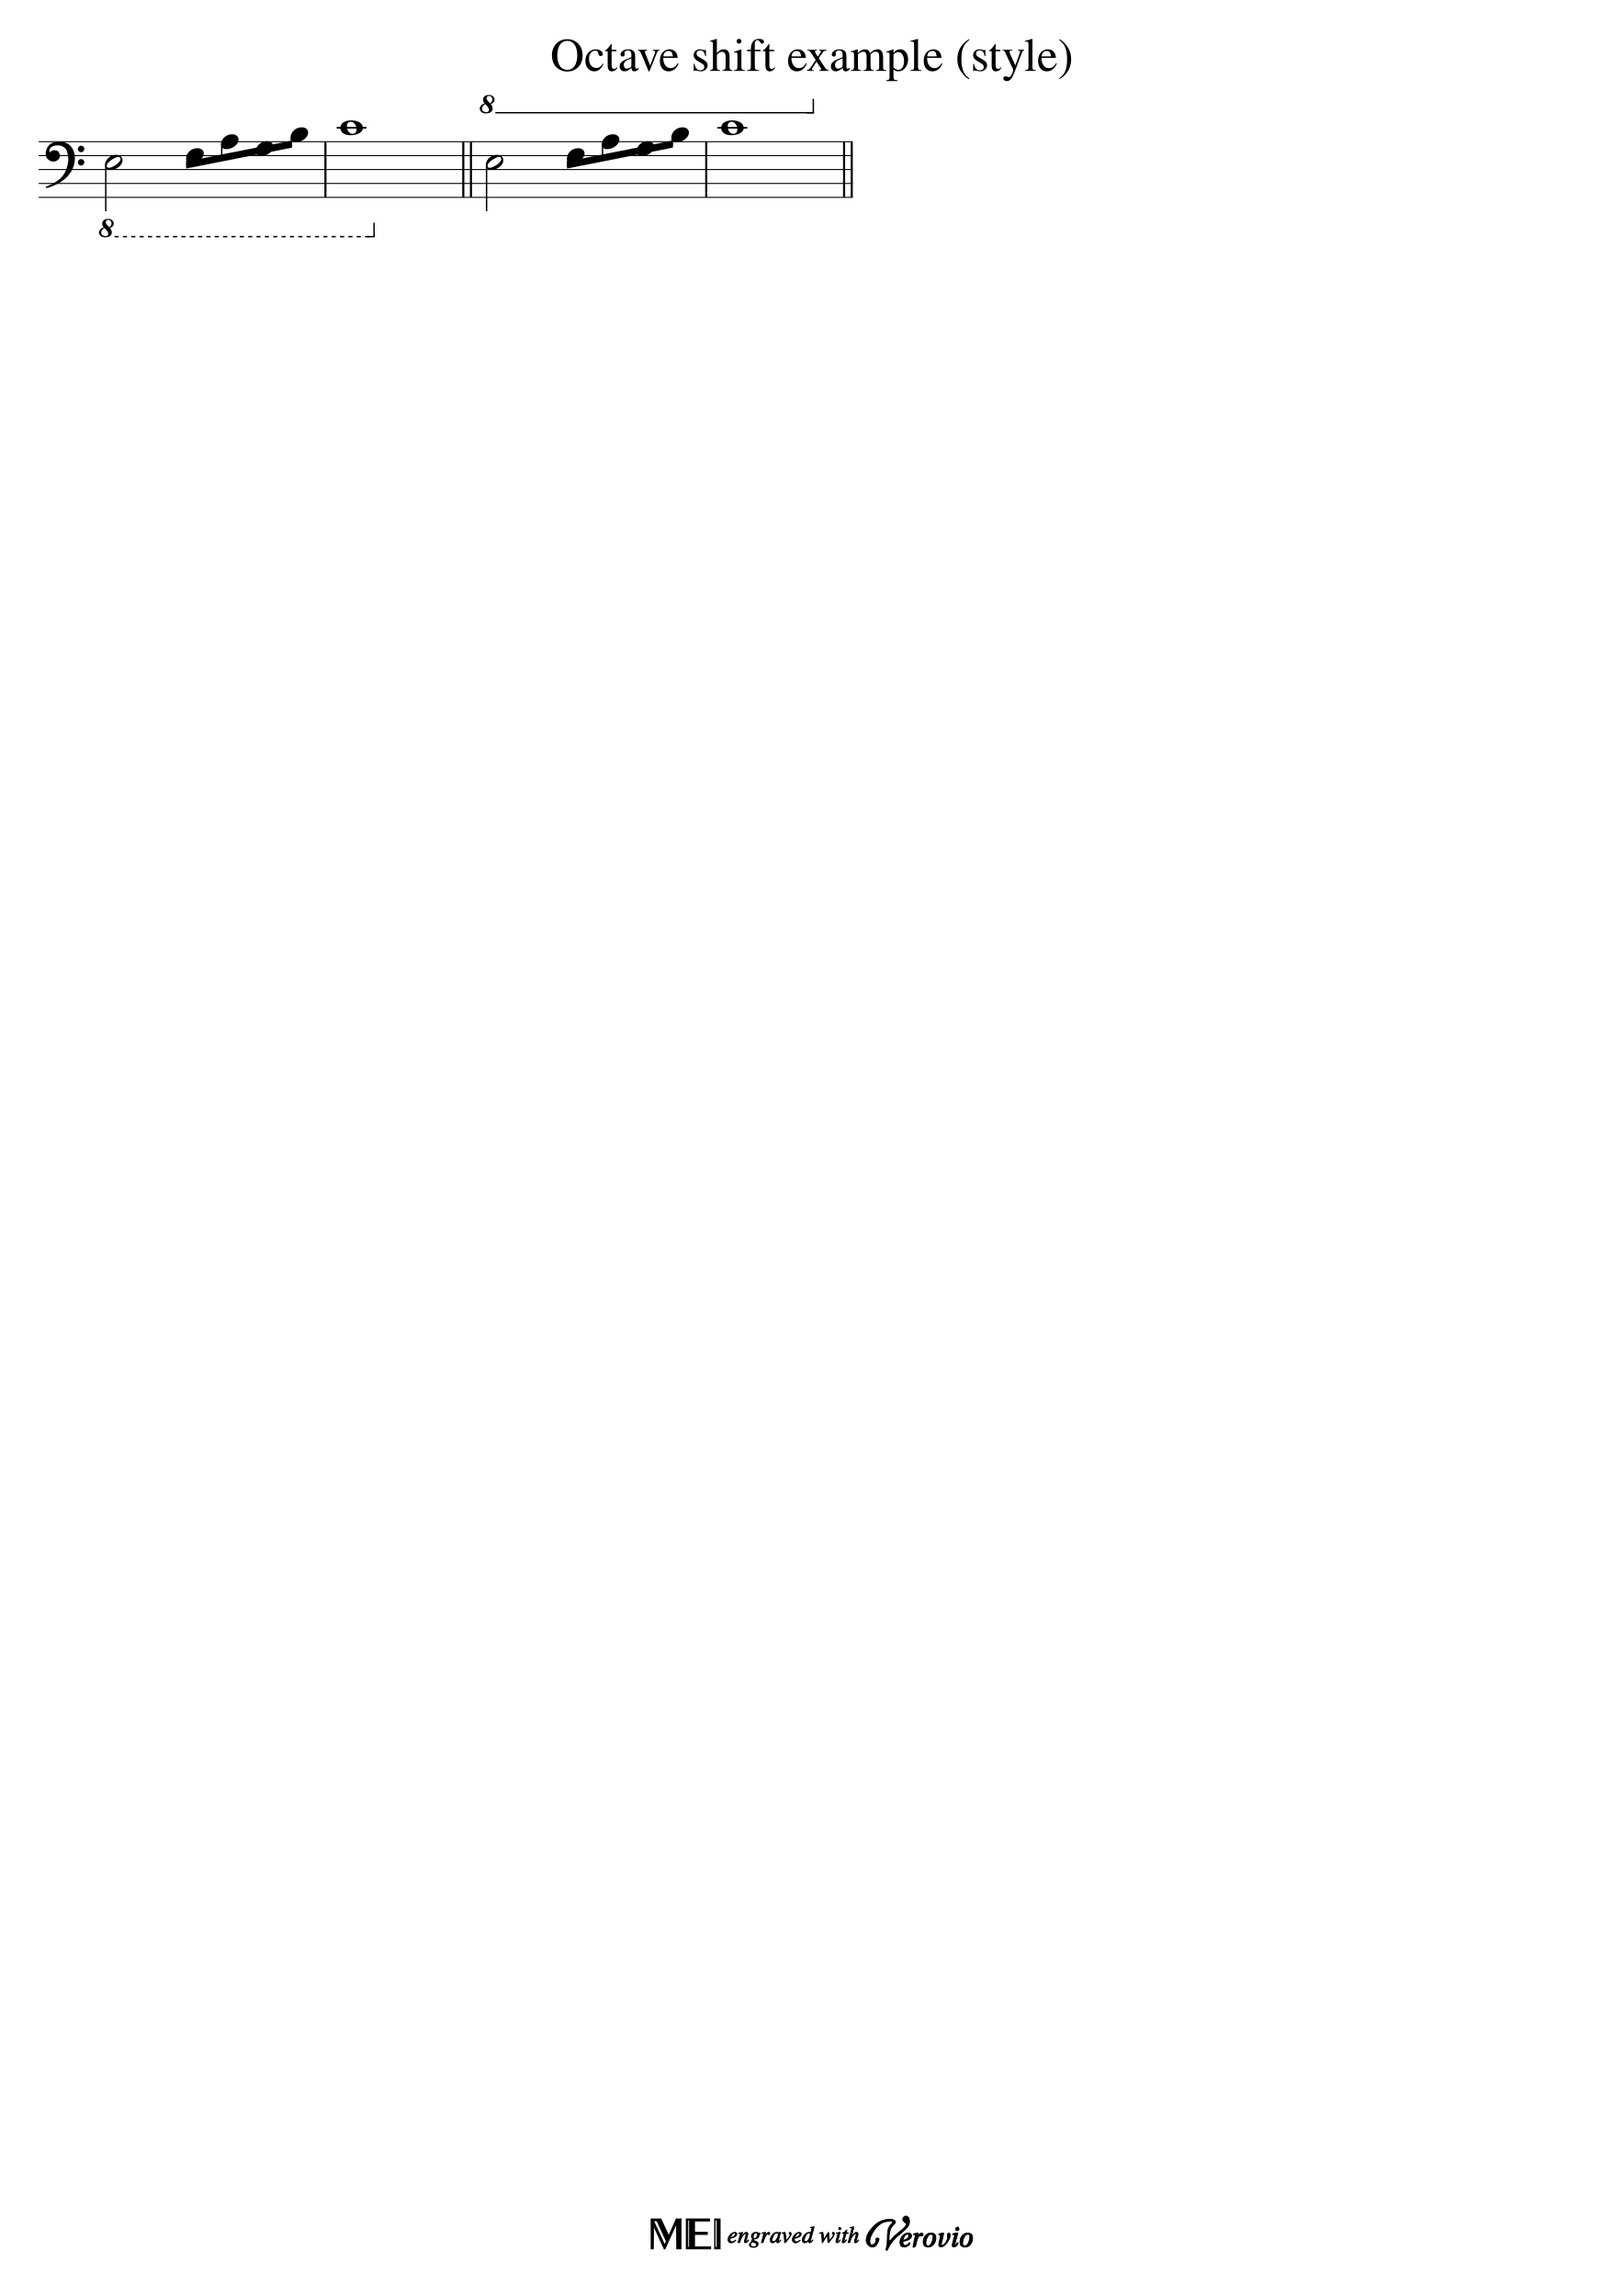
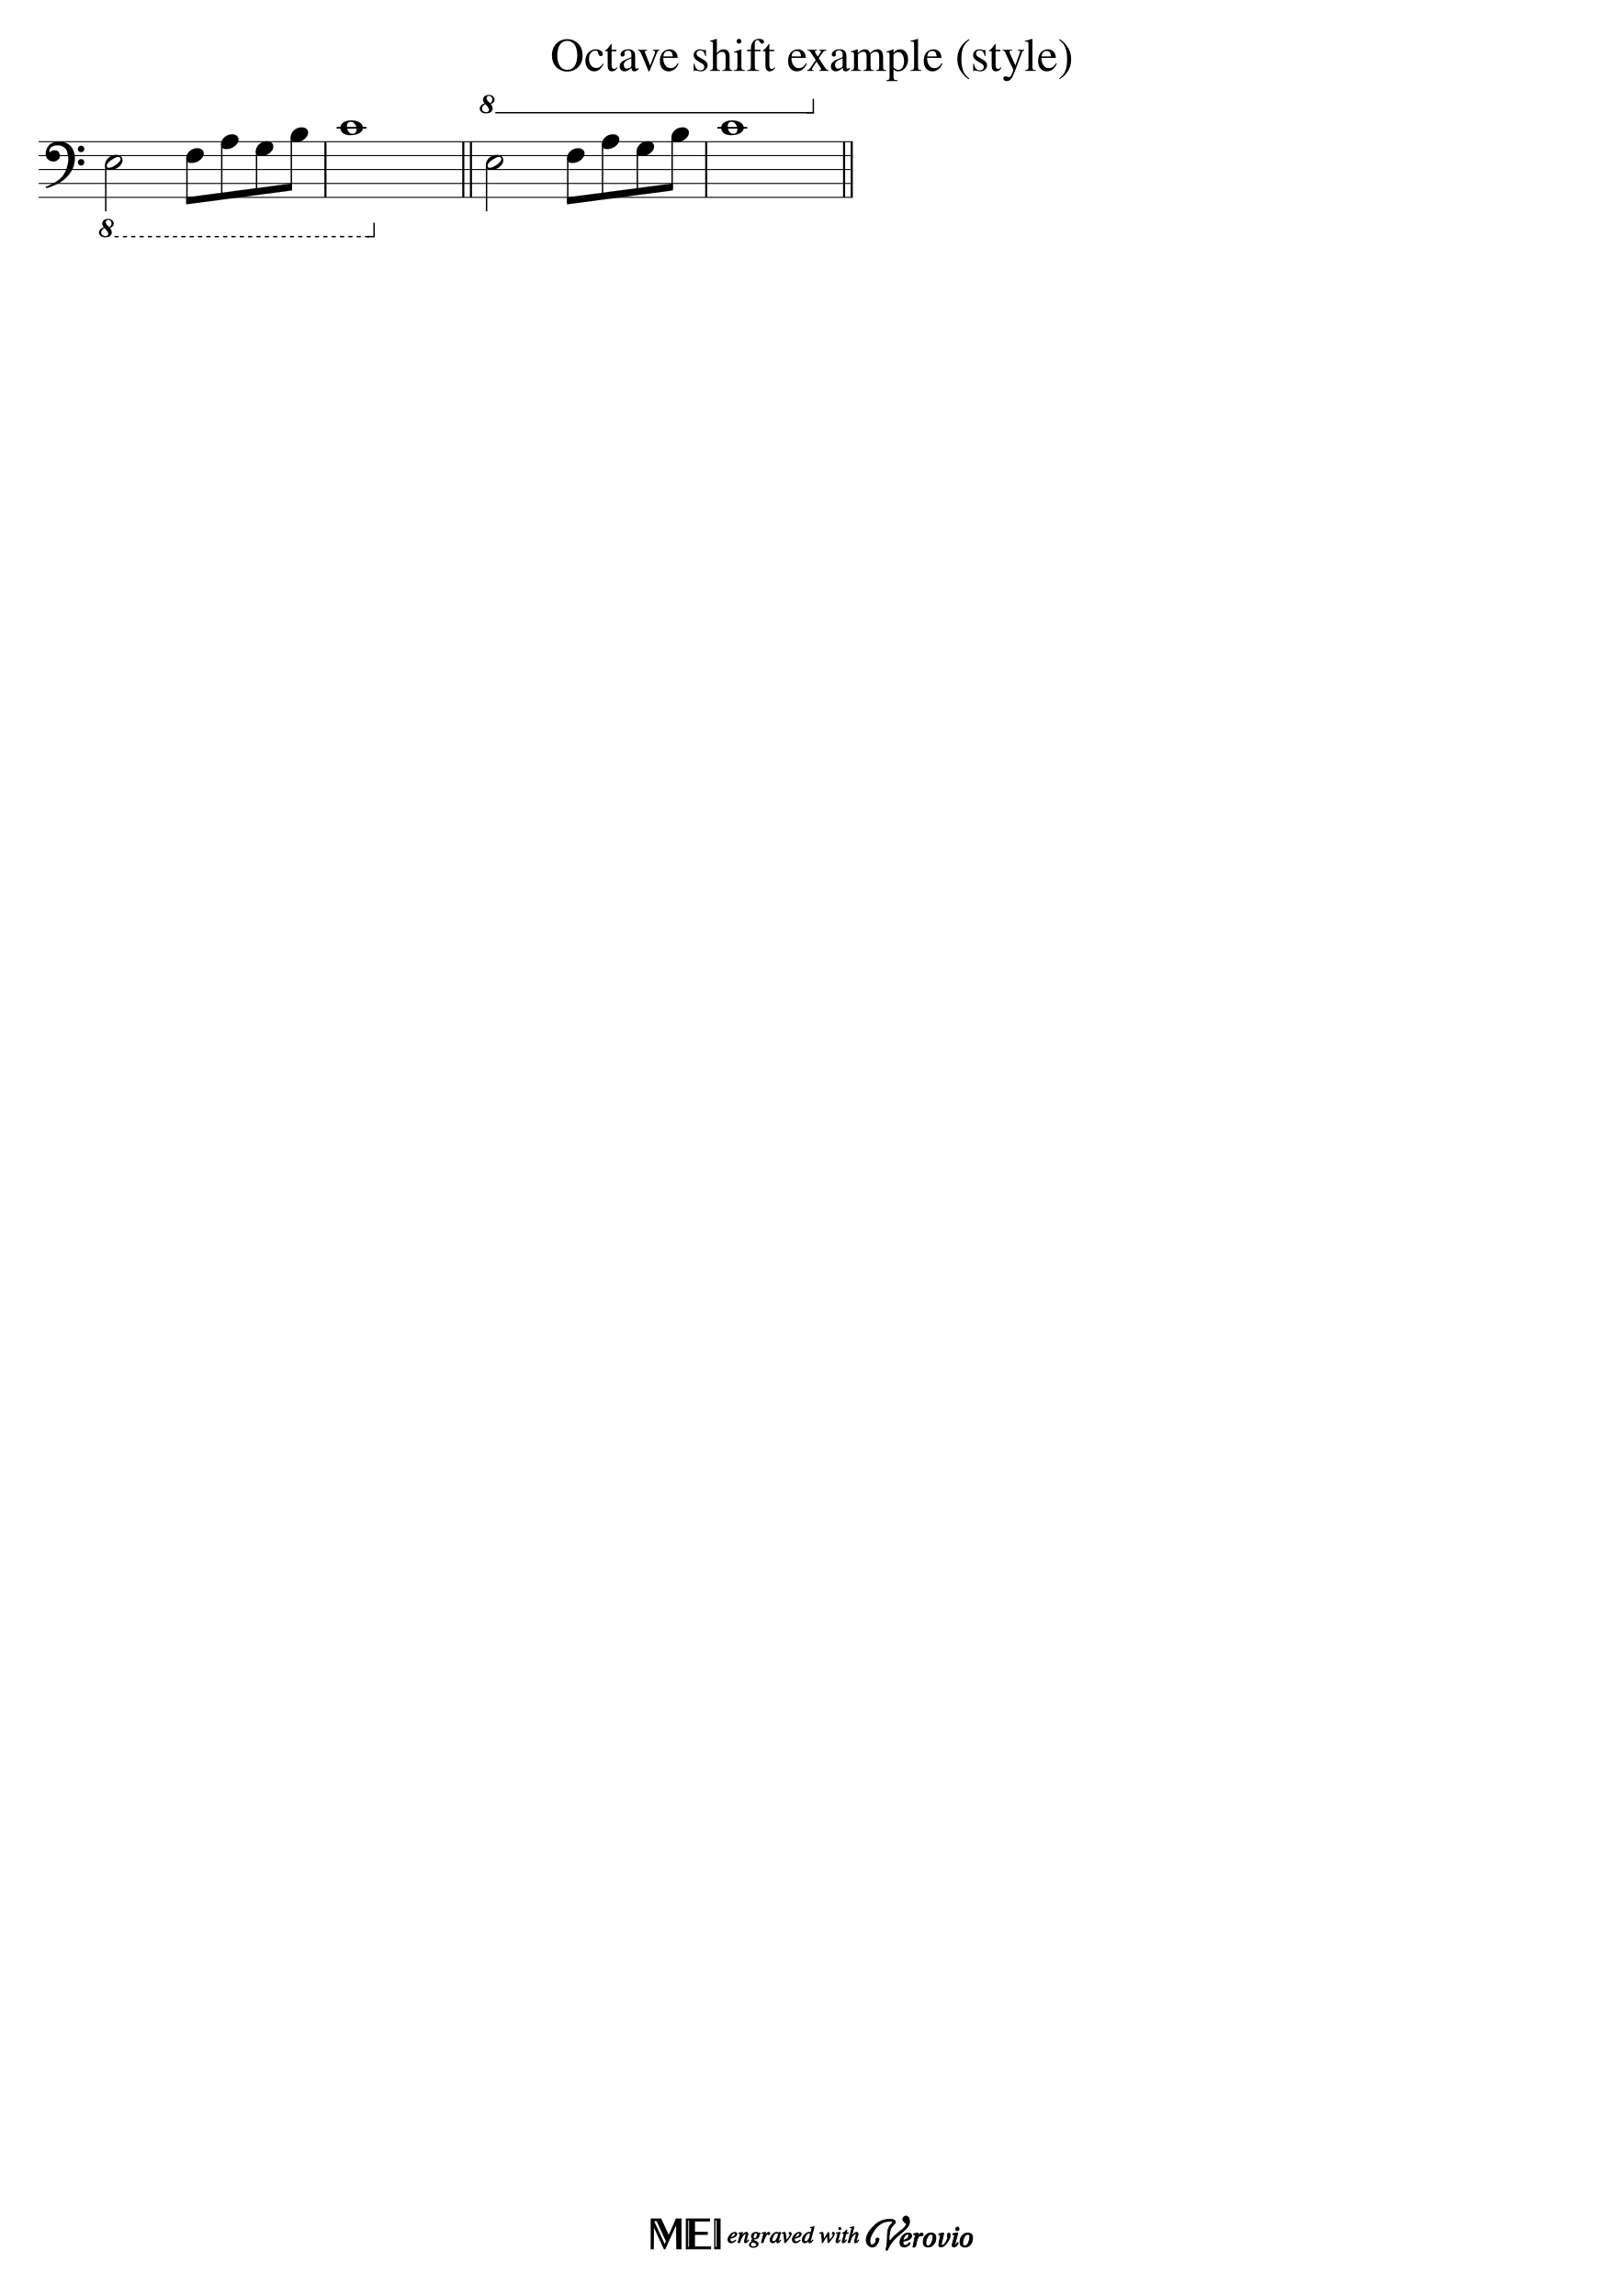
<svg xmlns="http://www.w3.org/2000/svg" xmlns:xlink="http://www.w3.org/1999/xlink" width="2100px" height="2970px" version="1.1" overflow="visible" id="docid">
  <defs>
    <g id="E062-docid">
      <path transform="scale(1,-1)" d="M582 -120c0 32 26 58 58 58s58 -26 58 -58s-26 -58 -58 -58s-58 26 -58 58zM582 120c0 32 26 58 58 58s58 -26 58 -58s-26 -58 -58 -58s-58 26 -58 58zM158 96c51 0 73 -14 88 -49l16 -39c0 -17 -2 -30 -7 -40c-3 -11 -10 -21 -19 -31c-17 -18 -49 -43 -84 -43 c-55 0 -77 13 -112 44c-24 21 -35 55 -35 100c0 46 14 81 32 112c30 52 71 79 137 93l36 6l26 2c154 0 235 -68 274 -182c11 -32 18 -68 18 -107c0 -103 -26 -182 -68 -250c-89 -145 -234 -230 -412 -288l-30 -5c-9 0 -14 3 -14 8c3 10 5 11 10 16c35 15 70 30 96 44l78 43 c96 57 162 136 197 258c9 33 17 60 22 100c3 22 5 35 6 39c-7 69 -16 115 -23 140s-4 22 -16 40c-8 12 -19 23 -31 34c-24 21 -62 44 -118 44c-48 0 -84 -8 -113 -28c-28 -19 -42 -44 -42 -73v-16c2 -5 3 -9 4 -11c24 22 52 39 84 39z" />
    </g>
    <g id="E0A3-docid">
      <path transform="scale(1,-1)" d="M278 64c0 22 -17 39 -43 39c-12 0 -26 -3 -41 -10c-85 -43 -165 -94 -165 -156c5 -25 15 -32 49 -32c67 11 200 95 200 159zM0 -36c0 68 73 174 200 174c66 0 114 -39 114 -97c0 -84 -106 -173 -218 -173c-64 0 -96 32 -96 96z" />
    </g>
    <g id="E0A4-docid">
      <path transform="scale(1,-1)" d="M0 -39c0 68 73 172 200 172c66 0 114 -37 114 -95c0 -84 -106 -171 -218 -171c-64 0 -96 30 -96 94z" />
    </g>
    <g id="E0A2-docid">
      <path transform="scale(1,-1)" d="M198 133c102 0 207 -45 207 -133c0 -92 -118 -133 -227 -133c-101 0 -178 46 -178 133c0 88 93 133 198 133zM293 -21c0 14 -3 29 -8 44c-7 20 -18 38 -33 54c-20 21 -43 31 -68 31l-20 -2c-15 -5 -27 -14 -36 -28c-4 -9 -6 -17 -8 -24s-3 -16 -3 -27c0 -15 3 -34 9 -57 s18 -41 34 -55c15 -15 36 -23 62 -23c4 0 10 1 18 2c19 5 32 15 40 30s13 34 13 55z" />
    </g>
    <g id="E510-docid">
      <path transform="scale(1,-1)" d="M86 180c-15 17 -25 40 -28 67c0 11 3 22 8 33s13 21 23 29c21 15 47 23 78 23c29 0 53 -9 71 -27s27 -37 28 -58c0 -17 -6 -32 -17 -45s-28 -25 -51 -36c21 -25 32 -52 32 -80c0 -23 -10 -44 -30 -61c-21 -16 -51 -24 -90 -24c-34 0 -61 8 -80 25s-29 37 -30 60 c0 18 7 36 22 55c13 16 34 29 64 39zM98 168c-19 -12 -34 -25 -43 -38s-14 -28 -15 -44c2 -23 9 -38 21 -47s30 -15 55 -18c17 0 29 4 38 12s13 21 14 38c-3 21 -26 54 -70 97zM187 180c26 20 39 44 39 71c0 17 -5 31 -16 44s-25 19 -42 20c-28 0 -44 -15 -47 -44l2 -12 c7 -22 29 -48 64 -79z" />
    </g>
  </defs>
  <style type="text/css">#docid g.ending, #docid g.fing, #docid g.reh, #docid g.tempo {font-weight:bold;}#docid g.dir, #docid g.dynam, #docid g.mNum {font-style:italic;}#docid g.label {font-weight:normal;}#docid ellipse, #docid path, #docid polygon, #docid polyline, #docid rect {stroke:currentColor}</style>
  <svg class="definition-scale" color="black" font-family="Times, serif" viewBox="0 0 21000 29700">
    <g class="page-margin" transform="translate(500, 500)">
      <g id="iJ6YNS9" class="mdiv pageMilestone" />
      <g id="j6ERYJ7" class="score pageMilestone" />
      <g id="dI68YNE" class="system">
        <g id="v64XHJ0" class="section systemMilestone" />
        <g id="m1HYDLDV" class="measure">
          <g id="n1V987CS" class="staff">
            <path d="M0 1333 L3722 1333" stroke-width="13" />
            <path d="M0 1513 L3722 1513" stroke-width="13" />
            <path d="M0 1693 L3722 1693" stroke-width="13" />
            <path d="M0 1873 L3722 1873" stroke-width="13" />
            <path d="M0 2053 L3722 2053" stroke-width="13" />
            <g id="jSHOCDW" class="clef">
              <use xlink:href="#E062-docid" transform="translate(88, 1513) scale(0.72, 0.72)" />
            </g>
            <g id="lNC6AYN" class="keySig" />
            <g id="o1RTEB7A" class="layer">
              <g id="n1" class="note">
                <g class="notehead">
                  <use xlink:href="#E0A3-docid" transform="translate(859, 1603) scale(0.72, 0.72)" />
                </g>
                <g id="w1AY2QDY" class="stem">
                  <path d="M868 1628 L868 2233" stroke-width="18" />
                </g>
              </g>
              <g id="qMAVTA3" class="beam">
-                 <polygon points="1909,1679 3277,1409 3277,1319 1909,1589" />
+                 <polygon points="1909,2143 3277,1963 3277,1873 1909,2053" />
                <g id="r1PB2UON" class="note">
                  <g class="notehead">
                    <use xlink:href="#E0A4-docid" transform="translate(1909, 1513) scale(0.72, 0.72)" />
                  </g>
                  <g id="xSD1YHA" class="stem">
-                     <path d="M1918 1541 L1918 1661" stroke-width="18" />
+                     <path d="M1918 1541 L1918 2125" stroke-width="18" />
                  </g>
                </g>
                <g id="s1PQPUF4" class="note">
                  <g class="notehead">
                    <use xlink:href="#E0A4-docid" transform="translate(2359, 1333) scale(0.72, 0.72)" />
                  </g>
                  <g id="y17DXS56" class="stem">
-                     <path d="M2368 1361 L2368 1571" stroke-width="18" />
+                     <path d="M2368 1361 L2368 2065" stroke-width="18" />
                  </g>
                </g>
                <g id="t17CCI2Q" class="note">
                  <g class="notehead">
                    <use xlink:href="#E0A4-docid" transform="translate(2809, 1423) scale(0.72, 0.72)" />
                  </g>
                  <g id="z126H5TI" class="stem">
-                     <path d="M2818 1451 L2818 1481" stroke-width="18" />
+                     <path d="M2818 1451 L2818 2005" stroke-width="18" />
                  </g>
                </g>
                <g id="u14YPAFV" class="note">
                  <g class="notehead">
                    <use xlink:href="#E0A4-docid" transform="translate(3259, 1243) scale(0.72, 0.72)" />
                  </g>
                  <g id="a1YELUCK" class="stem">
-                     <path d="M3268 1271 L3268 1391" stroke-width="18" />
+                     <path d="M3268 1271 L3268 1945" stroke-width="18" />
                  </g>
                </g>
              </g>
            </g>
          </g>
          <g id="v1G2UCBM" class="octave">
            <use xlink:href="#E510-docid" transform="translate(780, 2570) scale(0.72, 0.72)" />
            <path d="M990 2561 L4338 2561" stroke-width="18" stroke-linecap="square" stroke-dasharray="36 72" />
            <polyline stroke-width="18" fill="none" points="4338,2381 4338,2561 4248,2561 " />
          </g>
          <g id="l1VZ8WIS" class="barLine">
            <path d="M3709 1333 L3709 2053" stroke-width="27" />
          </g>
        </g>
        <g id="m1I1R6XU" class="measure">
          <g id="n3L1BSY" class="staff">
            <path d="M3722 1333 L5604 1333" stroke-width="13" />
            <path d="M3722 1513 L5604 1513" stroke-width="13" />
            <path d="M3722 1693 L5604 1693" stroke-width="13" />
            <path d="M3722 1873 L5604 1873" stroke-width="13" />
            <path d="M3722 2053 L5604 2053" stroke-width="13" />
            <g class="ledgerLines above">
              <path d="M3854 1153 L4240 1153" stroke-width="22" />
            </g>
            <g id="oYFJ0C6" class="layer">
              <g id="n2" class="note">
                <g class="notehead">
                  <use xlink:href="#E0A2-docid" transform="translate(3902, 1153) scale(0.72, 0.72)" />
                </g>
              </g>
            </g>
          </g>
          <g id="l168SLSU" class="barLine">
            <path d="M5492 1333 L5492 2053" stroke-width="27" />
            <path d="M5591 1333 L5591 2053" stroke-width="27" />
          </g>
        </g>
        <g id="gETMZTA" class="measure">
          <g id="h1WRIV4E" class="staff">
            <path d="M5604 1333 L8647 1333" stroke-width="13" />
            <path d="M5604 1513 L8647 1513" stroke-width="13" />
            <path d="M5604 1693 L8647 1693" stroke-width="13" />
            <path d="M5604 1873 L8647 1873" stroke-width="13" />
            <path d="M5604 2053 L8647 2053" stroke-width="13" />
            <g id="i123OHXR" class="layer">
              <g id="n3" class="note">
                <g class="notehead">
                  <use xlink:href="#E0A3-docid" transform="translate(5784, 1603) scale(0.72, 0.72)" />
                </g>
                <g id="cI6BH23" class="stem">
                  <path d="M5793 1628 L5793 2233" stroke-width="18" />
                </g>
              </g>
              <g id="kOVASEE" class="beam">
-                 <polygon points="6834,1679 8202,1409 8202,1319 6834,1589" />
+                 <polygon points="6834,2143 8202,1963 8202,1873 6834,2053" />
                <g id="l1I7OPR1" class="note">
                  <g class="notehead">
                    <use xlink:href="#E0A4-docid" transform="translate(6834, 1513) scale(0.72, 0.72)" />
                  </g>
                  <g id="dEVT5DI" class="stem">
-                     <path d="M6843 1541 L6843 1661" stroke-width="18" />
+                     <path d="M6843 1541 L6843 2125" stroke-width="18" />
                  </g>
                </g>
                <g id="m81K135" class="note">
                  <g class="notehead">
                    <use xlink:href="#E0A4-docid" transform="translate(7284, 1333) scale(0.72, 0.72)" />
                  </g>
                  <g id="e14Y3WPI" class="stem">
-                     <path d="M7293 1361 L7293 1571" stroke-width="18" />
+                     <path d="M7293 1361 L7293 2065" stroke-width="18" />
                  </g>
                </g>
                <g id="n2N7U24" class="note">
                  <g class="notehead">
                    <use xlink:href="#E0A4-docid" transform="translate(7734, 1423) scale(0.72, 0.72)" />
                  </g>
                  <g id="f1JDRXJZ" class="stem">
-                     <path d="M7743 1451 L7743 1481" stroke-width="18" />
+                     <path d="M7743 1451 L7743 2005" stroke-width="18" />
                  </g>
                </g>
                <g id="o1FK4NGH" class="note">
                  <g class="notehead">
                    <use xlink:href="#E0A4-docid" transform="translate(8184, 1243) scale(0.72, 0.72)" />
                  </g>
                  <g id="g1KFOIT4" class="stem">
-                     <path d="M8193 1271 L8193 1391" stroke-width="18" />
+                     <path d="M8193 1271 L8193 1945" stroke-width="18" />
                  </g>
                </g>
              </g>
            </g>
          </g>
          <g id="p1AX0ZDE" class="octave">
            <use xlink:href="#E510-docid" transform="translate(5705, 967) scale(0.72, 0.72)" />
            <path d="M5915 958 L10019 958" stroke-width="18" stroke-linecap="square" />
            <polyline stroke-width="18" fill="none" points="10019,778 10019,958 9929,958 " />
          </g>
          <g id="f1BEGS43" class="barLine">
            <path d="M8634 1333 L8634 2053" stroke-width="27" />
          </g>
        </g>
        <g id="gB13UK1" class="measure">
          <g id="h158DR4J" class="staff">
            <path d="M8647 1333 L10529 1333" stroke-width="13" />
            <path d="M8647 1513 L10529 1513" stroke-width="13" />
            <path d="M8647 1693 L10529 1693" stroke-width="13" />
            <path d="M8647 1873 L10529 1873" stroke-width="13" />
            <path d="M8647 2053 L10529 2053" stroke-width="13" />
            <g class="ledgerLines above">
              <path d="M8779 1153 L9165 1153" stroke-width="22" />
            </g>
            <g id="iUV8894" class="layer">
              <g id="jZZ1RF5" class="note">
                <g class="notehead">
                  <use xlink:href="#E0A2-docid" transform="translate(8827, 1153) scale(0.72, 0.72)" />
                </g>
              </g>
            </g>
          </g>
          <g id="fA9N9Z2" class="barLine">
            <path d="M10417 1333 L10417 2053" stroke-width="27" />
            <path d="M10516 1333 L10516 2053" stroke-width="27" />
          </g>
        </g>
        <g id="tPEE0OP" class="systemMilestoneEnd v64XHJ0" />
      </g>
      <g id="uL0P3Y6" class="pageMilestoneEnd j6ERYJ7" />
      <g id="vPKGJXZ" class="pageMilestoneEnd iJ6YNS9" />
      <g id="cUUYDUG" class="pgHead autogenerated">
        <text font-size="0px">
          <tspan id="d17EWFLB" class="rend" x="10000" y="417" text-anchor="middle">
            <tspan id="eZWEOI5" class="rend">
              <tspan id="fXQFU55" class="text">
                <tspan font-size="607px">Octave shift example (style)</tspan>
              </tspan>
            </tspan>
          </tspan>
        </text>
      </g>
      <g id="wGMJNIQ" class="pgFoot autogenerated">
        <g id="xIG9TQU" class="fig">
          <g class="svg" transform="translate(7750, 28099) scale(10, 10)">
            <g>
              <path fill="#000000" d="M 17.113,49.265 V 10.368 h 12.697 c 3.289,7.337 6.713,14.61 10.127,21.889 3.42,-7.485 6.256,-14.205 9.589,-21.91 2.436,0.104 4.317,0.085 6.484,-0.058 V 49.264 H 50.274 C 50.145,38.356 50.016,27.448 49.887,16.54 45.003,27.315 39.967,38.434 35.084,49.209 34.679,49.344 34.427,49.136 34.022,49.271 29.466,39.331 24.91,29.391 20.354,19.451 20.224,29.389 20.095,39.327 19.965,49.264 H 17.113 Z M 36.754,39.325 C 32.721,30.513 28.688,21.701 24.655,12.889 22.531,12.751 22.657,12.71 20.714,12.814 v 0.966 c 4.613,9.998 9.609,20.749 13.873,30.082 0.722,-1.513 1.445,-3.025 2.167,-4.538 z m 25.738,9.94 c 0,-12.966 0,-25.931 0,-38.897 10.084,0 20.169,0 30.253,0 0,0.96 0,1.921 0,2.881 -6.483,0 -12.966,0 -19.448,0 0,4.802 0,9.604 0,14.406 5.522,0 11.045,0 16.567,0 0,0.96 0,1.921 0,2.881 -5.522,0 -11.045,0 -16.567,0 0,5.282 0,10.565 0,15.847 6.963,0 13.926,0 20.889,0 0,0.96 0,1.921 0,2.881 -10.565,0 -21.129,0 -31.694,0 z m 4.322,-2.161 c 0,-11.765 0,-23.53 0,-35.295 -0.72,0 -1.441,0 -2.161,0 0,11.765 0,23.53 0,35.295 0.72,0 1.441,0 2.161,0 z m 32.414,2.161 c 0,-12.966 0,-25.931 0,-38.897 2.401,0 4.802,0 7.203,0 0,12.966 0,25.931 0,38.897 -2.401,0 -4.802,0 -7.203,0 z m 2.881,-2.161 c 0,-11.765 0,-23.53 0,-35.295 -0.72,0 -1.441,0 -2.161,0 0,11.765 0,23.53 0,35.295 0.72,0 1.441,0 2.161,0 z" />
              <path fill="#000000" d="m 346.3,6.7 c -3.1,0.5 -4.9,4.4 -2.7,6.8 1.2,1.4 2.7,2.4 4.1,3.5 -2.4,5.3 -7.7,8.3 -11.9,12.1 -3.7,2.8 -7,6.2 -9.7,9.9 -2.2,-0.8 -0.915,-7.719 -0.627,-9.5 0.288,-1.781 0.727,-6.4 2.927,-8.7 1.3,-1.9 3,-3.5 4.5,-5.2 1.2,-3.4 -3.2,-4.9 -5.8,-4.6 -7.3,-0.5 -14.6,2 -20,6.8 -5,4.6 -10,10.1 -11.5,17 -0.9,3.5 -0.2,7.5 2.8,9.9 2.5,2.8 7.4,2.9 9.8,-0.2 1.7,-2.3 3.2,-4.8 3.8,-7.6 -0.1,-2.6 -4.4,-2.3 -4.3,0.2 1.2,2.4 -0.9,4.7 -2.7,6.2 -1.7,0.9 -4.7,0.7 -4.8,-1.7 -1,-5.8 2.1,-11.3 5.2,-16.1 4,-5.8 9.8,-11.2 17.2,-11.8 1.6,0 8.1,-1.2 6.8,1.4 -2.8,2.8 -5.6,6.1 -6,10.3 -1.6,7.7 0.1,15.7 -2.3,23.2 -1.1,3.9 2,2.6 2.5,0.2 3.3,-7.4 8.9,-13.4 15.1,-18.5 4.2,-3.9 9.5,-7.1 11.9,-12.6 1.3,-3.6 1.2,-9 -2.7,-10.9 -0.504,-0.177 -1.07,-0.165 -1.6,-0.1 z m 66,14.5 c -2,0.8 -1.8,4.9 0.8,4.4 3.4,0.4 2.9,-6.2 -0.8,-4.4 z m 0.6,7.3 c -1.3,0.5 -7.6,0.5 -5.4,2.2 4,-0.3 0.7,4.5 0.6,6.7 -0.4,2.9 -2.4,5.9 -1.2,8.8 2.7,1.7 5.6,-0.8 6.8,-3.2 1.6,-1.4 -0.5,-3 -1.2,-0.9 -0.4,0.8 -2.4,3.5 -2.6,1.8 1.1,-5 2.7,-9.9 3.9,-14.9 l -0.1,-0.5 h -0.9 z m -65.1,0.2 c -6.5,1.6 -10.5,9.5 -8.2,15.7 2.1,3.4 7.4,2.9 10.1,0.4 2,-0.2 3.6,-5.3 1,-3.4 -1.4,2 -4,4.2 -6.5,2.8 -2.2,-1.9 -1.9,-5.7 1.7,-5.3 3.1,-0.9 6.9,-2.1 8.1,-5.5 0.9,-2.7 -1.6,-5.2 -4.3,-4.8 h -1.1 -0.7 z m 13.6,0 c -2.2,0 -8.5,1.8 -2.9,2.3 0.9,1.9 -1,4.9 -1.1,7.2 -0.5,2.9 -1.4,5.7 -1.7,8.7 3.7,0.7 3.8,-2.6 4.4,-5.3 0.9,-3.3 1.6,-7 4.1,-9.5 2.4,1.6 6.8,-0.7 3.7,-3.4 -2.9,-0.5 -4.8,2.4 -6.2,4.3 0,-1.2 2.4,-5 -0.2,-4.3 z m 15.8,0 c -6.4,1.3 -9.6,9.1 -7.7,14.9 1.9,4 7.7,3.9 11,1.7 4.1,-3 6,-8.9 4.4,-13.7 -1.3,-3 -4.8,-3.2 -7.6,-3 z m 17,0 c -2.3,0 -8.8,1.9 -3,2.4 0.4,2.5 -1,5.7 -1.4,8.4 -0.7,2.4 -1.8,7.5 2.1,7.2 3.8,-0.1 6.5,-3.5 8.5,-6.3 2,-3.2 4.5,-7 3.3,-10.9 -3.7,-3 -3.6,2.6 -3.1,5.1 -0.7,3.8 -2.7,7.9 -6.2,9.8 -3.6,0.6 -1,-4.3 -0.8,-6.1 0.6,-3.2 1.6,-6.3 1.9,-9.5 h -1.1 z m 30.6,0 c -6.3,1.2 -9.5,8.9 -7.8,14.7 1.5,4 7.2,4.2 10.5,2.4 4.6,-2.8 6.6,-9.3 4.8,-14.3 -1.4,-2.8 -4.8,-3 -7.5,-2.8 z m -75.4,1.7 c 2.1,1.5 0.2,4.7 -1.6,5.7 -1.1,0.4 -5.5,3.4 -4.6,0.7 0.8,-2.7 2.2,-6.2 5.3,-6.6 l 0.9,0.1 z m 30.8,0 c 2.6,1.5 1.3,5.2 0.8,7.6 -0.8,2.7 -1.9,5.9 -4.7,7.1 -5.1,0.8 -4,-5.8 -2.8,-8.8 1,-2.8 3,-6.8 6.7,-5.8 z m 47.1,-0.1 c 2.9,0.7 2,4.7 1.5,6.8 -0.7,3 -1.8,6.7 -5,8 -4.7,0.8 -4,-5.1 -3,-7.9 0.9,-3 2.7,-7.3 6.5,-6.8 z" />
              <g>
                <path d="m 116.566,37.118 q 0,-3.252 2.93,-6.299 2.9,-3.047 5.991,-3.047 1.143,0 1.816,0.527 0.674,0.527 0.674,1.567 0,2.109 -2.476,3.618 -2.461,1.494 -5.186,1.831 l -0.835,0.103 q -0.19,0.601 -0.264,0.967 -0.073,0.352 -0.073,0.894 0,1.289 0.835,2.007 0.85,0.718 2.007,0.718 1.099,0 2.329,-0.732 0.703,-0.425 2.036,-1.523 l 0.381,0.337 q -0.659,0.835 -1.89,1.714 -2.183,1.567 -4.38,1.567 -1.553,0 -2.725,-1.099 -1.172,-1.099 -1.172,-3.149 z m 3.12,-2.358 q 2.798,-0.41 4.556,-1.963 Q 126,31.229 126,29.691 q 0,-0.557 -0.264,-0.879 -0.264,-0.337 -0.776,-0.337 -0.952,0 -1.875,0.82 -0.908,0.806 -1.641,1.831 -0.776,1.201 -1.23,2.3 -0.249,0.586 -0.527,1.333 z" />
                <path d="m 129.472,41 2.534,-9.053 q 0.322,-1.143 0.366,-1.377 0.059,-0.249 0.059,-0.527 0,-0.425 -0.249,-0.659 -0.234,-0.249 -0.938,-0.249 -0.176,0 -0.352,0.029 -0.161,0.015 -0.366,0.044 v -0.498 q 0.952,-0.146 1.348,-0.22 0.41,-0.073 0.879,-0.176 l 2.622,-0.571 q 0.088,0.059 0.117,0.132 l -1.948,6.299 q 1.787,-2.739 2.988,-4.072 2.109,-2.358 3.779,-2.358 0.645,0 1.113,0.249 0.894,0.483 0.894,1.743 0,0.352 -0.073,0.732 -0.073,0.381 -0.19,0.82 l -1.919,7.017 q -0.059,0.22 -0.132,0.542 -0.073,0.308 -0.073,0.439 0,0.22 0.103,0.396 0.103,0.176 0.337,0.176 0.381,0 0.879,-0.439 0.498,-0.454 1.626,-1.919 l 0.425,0.381 q -1.201,1.626 -1.904,2.285 -1.201,1.157 -2.3,1.157 -0.498,0 -0.967,-0.322 -0.454,-0.337 -0.454,-1.201 0,-0.249 0.029,-0.527 0.044,-0.278 0.103,-0.483 l 1.846,-7.119 q 0.146,-0.586 0.19,-0.952 0.059,-0.381 0.059,-0.542 0,-0.352 -0.176,-0.601 -0.161,-0.264 -0.586,-0.264 -1.099,0 -2.769,1.992 -0.981,1.187 -1.992,2.827 -0.776,1.274 -1.23,2.49 Q 132.709,37.821 131.742,41 Z" />
                <path d="m 149.13,33.5 q 0,0.908 0.278,1.45 0.469,0.894 1.685,0.894 1.318,0 2.344,-1.67 1.04,-1.685 1.04,-3.706 0,-0.967 -0.425,-1.509 -0.425,-0.557 -1.274,-0.557 -1.641,0 -2.651,1.743 -0.996,1.743 -0.996,3.354 z m 0.513,13.066 q 1.743,0 2.886,-0.835 1.157,-0.835 1.157,-1.992 0,-0.879 -0.601,-1.479 -0.322,-0.322 -1.04,-0.688 -0.601,-0.293 -2.036,-0.835 -1.421,-0.557 -1.641,-0.557 -0.381,0 -1.479,1.011 -1.099,1.025 -1.099,2.314 0,1.948 1.685,2.681 0.879,0.381 2.168,0.381 z m -5.479,-2.681 q 0,-1.099 0.835,-2.095 0.85,-0.981 2.681,-1.963 -0.366,-0.234 -0.601,-0.483 -0.234,-0.264 -0.234,-0.688 0,-0.601 0.835,-1.377 0.469,-0.439 1.523,-1.157 -0.938,-0.352 -1.611,-0.996 -0.82,-0.864 -0.82,-2.241 0,-2.212 1.729,-3.677 1.729,-1.465 4.277,-1.465 1.333,0 2.256,0.425 0.923,0.41 1.084,0.688 h 1.978 v 1.172 h -1.494 q 0.088,0.322 0.132,0.586 0.044,0.264 0.044,0.747 0,2.373 -1.846,3.735 -1.831,1.362 -3.955,1.362 -0.22,0 -0.41,-0.015 -0.19,-0.029 -0.469,-0.088 -0.22,0 -0.601,0.425 -0.396,0.425 -0.396,0.762 0,0.498 3.223,1.699 3.208,1.216 3.208,3.56 0,1.758 -1.611,3.076 -1.611,1.333 -4.863,1.333 -2.256,0 -3.574,-0.967 -1.318,-0.967 -1.318,-2.358 z" />
                <path d="m 165.038,27.67 q 0.132,0 0.176,0.088 0.059,0.073 0.059,0.176 -0.015,0.146 -0.029,0.22 l -1.465,5.669 0.322,-0.63 q 1.055,-2.065 2.461,-3.765 1.421,-1.714 2.695,-1.714 0.688,0 1.055,0.454 0.381,0.454 0.381,1.04 0,0.659 -0.381,1.099 -0.366,0.425 -1.025,0.425 -0.454,0 -0.688,-0.176 -0.234,-0.176 -0.366,-0.41 l -0.176,-0.322 q -0.059,-0.088 -0.146,-0.132 -0.073,-0.059 -0.19,-0.059 -0.571,0 -1.655,1.597 -1.069,1.597 -1.919,3.457 -0.513,1.128 -1.143,2.988 Q 162.606,38.847 161.947,41 h -2.256 l 2.432,-8.818 q 0.205,-0.762 0.322,-1.362 0.132,-0.601 0.132,-0.981 0,-0.439 -0.22,-0.674 -0.22,-0.234 -0.762,-0.234 -0.176,0 -0.439,0.029 -0.264,0.029 -0.63,0.073 v -0.483 l 0.586,-0.117 q 1.143,-0.234 2.49,-0.498 1.362,-0.264 1.436,-0.264 z" />
                <path d="m 181.518,30.424 q 0,-1.055 -0.483,-1.553 -0.483,-0.498 -1.172,-0.498 -2.388,0 -4.438,3.662 -1.802,3.223 -1.802,5.552 0,1.172 0.498,1.714 0.513,0.527 1.26,0.527 2.212,0 4.263,-3.56 1.875,-3.237 1.875,-5.845 z m -1.831,-2.71 q 1.157,0 1.787,0.601 0.337,0.322 0.527,0.85 l 0.073,0.205 0.322,-1.113 q 0.059,-0.19 0.103,-0.249 0.044,-0.073 0.205,-0.088 l 1.655,-0.19 q 0.132,0 0.146,0.059 0.029,0.044 0,0.176 -0.059,0.19 -0.088,0.308 -0.029,0.103 -0.088,0.308 l -1.348,5.244 q -0.439,1.714 -0.747,2.959 -0.542,2.256 -0.542,2.578 0,0.205 0.103,0.308 0.117,0.088 0.278,0.088 0.132,0 0.278,-0.088 0.161,-0.088 0.381,-0.264 l 0.249,-0.205 q 0.117,-0.103 0.264,-0.234 0.146,-0.146 0.352,-0.352 l 0.908,-0.938 0.352,0.308 q -1.523,1.948 -2.446,2.651 -0.923,0.688 -1.758,0.688 -0.542,0 -0.85,-0.381 -0.293,-0.381 -0.293,-0.952 0,-0.527 0.19,-1.509 0.205,-0.996 0.396,-1.67 -0.264,0.439 -0.894,1.289 -0.615,0.835 -1.523,1.626 -1.069,0.952 -2.051,1.348 -0.762,0.264 -1.465,0.264 -1.187,0 -2.153,-0.967 -0.967,-0.981 -0.967,-2.769 0,-3.076 2.754,-6.416 2.842,-3.472 5.889,-3.472 z" />
                <path d="m 196.664,27.772 q 0.82,0 1.26,0.586 0.439,0.586 0.439,1.333 0,1.978 -3.911,6.929 -3.706,4.702 -4.438,4.702 -0.22,0 -0.293,-0.601 -0.044,-0.337 -0.044,-1.143 0,-0.981 -0.19,-3.325 -0.19,-2.344 -0.366,-3.472 -0.366,-2.476 -0.718,-3.193 -0.352,-0.718 -1.333,-0.718 -0.161,0 -0.381,0.015 -0.205,0.015 -0.483,0.044 v -0.381 q 0.439,-0.088 1.846,-0.396 1.406,-0.308 1.494,-0.337 l 0.483,-0.146 q 0.205,-0.059 0.322,0.234 0.117,0.278 0.293,1.055 0.557,2.549 0.835,5.024 0.176,1.538 0.352,4.556 l 0.483,-0.513 q 1.509,-1.597 3.018,-3.794 1.509,-2.197 1.509,-3.105 0,-0.454 -0.659,-1.084 -0.659,-0.645 -0.659,-1.172 0,-0.483 0.322,-0.791 0.337,-0.308 0.82,-0.308 z" />
                <path d="m 199.828,37.118 q 0,-3.252 2.93,-6.299 2.9,-3.047 5.991,-3.047 1.143,0 1.816,0.527 0.674,0.527 0.674,1.567 0,2.109 -2.476,3.618 -2.461,1.494 -5.186,1.831 l -0.835,0.103 q -0.19,0.601 -0.264,0.967 -0.073,0.352 -0.073,0.894 0,1.289 0.835,2.007 0.85,0.718 2.007,0.718 1.099,0 2.329,-0.732 0.703,-0.425 2.036,-1.523 l 0.381,0.337 q -0.659,0.835 -1.89,1.714 -2.183,1.567 -4.38,1.567 -1.553,0 -2.725,-1.099 -1.172,-1.099 -1.172,-3.149 z m 3.12,-2.358 q 2.798,-0.41 4.556,-1.963 1.758,-1.567 1.758,-3.105 0,-0.557 -0.264,-0.879 -0.264,-0.337 -0.776,-0.337 -0.952,0 -1.875,0.82 -0.908,0.806 -1.641,1.831 -0.776,1.201 -1.23,2.3 -0.249,0.586 -0.527,1.333 z" />
                <path d="m 215.238,37.602 q 0,0.894 0.41,1.567 0.41,0.659 1.392,0.659 2.095,0 4.028,-3.369 1.816,-3.164 1.816,-5.991 0,-0.894 -0.293,-1.479 -0.293,-0.586 -1.187,-0.586 -2.227,0 -4.307,3.604 -1.86,3.223 -1.86,5.596 z m 6.006,-9.888 q 1.157,0 1.641,0.557 0.278,0.322 0.439,1.099 l 1.67,-6.006 q 0.073,-0.249 0.088,-0.439 0.029,-0.205 0.029,-0.352 0,-0.571 -0.22,-0.718 -0.205,-0.146 -0.601,-0.146 -0.249,0 -0.469,0.015 -0.205,0.015 -0.557,0.044 v -0.483 q 1.655,-0.22 4.585,-0.762 l 0.132,0.146 -0.029,0.161 -2.812,10.532 -1.919,6.973 q -0.059,0.234 -0.103,0.439 -0.029,0.19 -0.029,0.352 0,0.396 0.19,0.513 0.205,0.117 0.352,0.117 0.425,0 1.201,-0.747 0.454,-0.454 1.245,-1.406 l 0.337,0.322 -0.205,0.308 q -0.542,0.806 -1.392,1.641 -1.509,1.479 -2.71,1.479 -0.396,0 -0.718,-0.176 -0.601,-0.352 -0.601,-1.26 0,-0.308 0.088,-0.981 0.088,-0.674 0.264,-1.465 -1.113,1.699 -2.446,2.783 -1.318,1.084 -2.886,1.084 -1.274,0 -2.227,-0.908 -0.952,-0.908 -0.952,-2.798 0,-3.193 2.93,-6.562 2.915,-3.354 5.684,-3.354 z" />
                <path d="m 254.13,29.53 q 0,1.23 -1.187,3.252 -0.659,1.128 -1.86,2.739 -1.23,1.655 -2.534,3.267 -2.065,2.549 -2.432,2.549 -0.161,0 -0.205,-0.132 -0.044,-0.132 -0.117,-0.894 l -0.864,-9.126 -6.079,9.961 q -0.044,0.088 -0.117,0.117 -0.059,0.029 -0.132,0.029 l -0.205,-0.044 -0.029,-0.132 -0.176,-3.618 q -0.059,-1.216 -0.176,-2.505 -0.103,-1.304 -0.205,-2.256 -0.308,-2.651 -0.659,-3.252 -0.337,-0.601 -1.26,-0.601 -0.176,0 -0.352,0.015 -0.176,0 -0.366,0.029 v -0.425 q 0.601,-0.103 1.143,-0.22 0.557,-0.117 1.216,-0.264 l 1.377,-0.352 q 0.498,0 1.011,4.175 0.278,2.285 0.498,5.2 l 5.757,-9.097 q 0.059,-0.117 0.146,-0.19 0.088,-0.088 0.205,-0.088 0.132,0 0.176,0.088 0.044,0.088 0.059,0.264 l 0.981,10.591 q 0.103,-0.132 1.626,-2.065 1.523,-1.948 1.597,-2.065 1.099,-1.582 1.465,-2.446 0.234,-0.557 0.234,-1.084 0,-0.205 -0.059,-0.381 -0.059,-0.19 -0.278,-0.396 L 251.874,29.75 q -0.19,-0.19 -0.337,-0.41 -0.132,-0.234 -0.132,-0.542 0,-0.366 0.249,-0.747 0.264,-0.381 0.938,-0.381 0.542,0 1.04,0.439 0.498,0.425 0.498,1.421 z" />
                <path d="m 261.176,24.521 q -0.601,0 -1.025,-0.469 -0.425,-0.469 -0.425,-1.128 0,-0.674 0.425,-1.143 0.425,-0.469 1.025,-0.469 0.601,0 1.025,0.469 0.439,0.469 0.439,1.143 0,0.674 -0.439,1.143 -0.425,0.454 -1.025,0.454 z m 0.352,3.208 q 0.088,0.044 0.073,0.117 l -2.959,10.459 q -0.205,0.835 -0.205,0.996 0,0.22 0.088,0.381 0.073,0.176 0.366,0.176 0.498,0 1.318,-0.864 0.483,-0.513 1.187,-1.465 l 0.381,0.322 -0.146,0.205 q -1.099,1.538 -1.816,2.212 -1.128,1.055 -2.197,1.055 -0.63,0 -1.055,-0.527 -0.41,-0.527 -0.41,-1.245 0,-0.425 0.059,-0.732 0.059,-0.322 0.22,-0.938 l 2.051,-7.529 q 0.044,-0.176 0.073,-0.322 0.029,-0.146 0.029,-0.293 0,-0.527 -0.396,-0.645 -0.381,-0.132 -1.523,-0.132 v -0.483 q 1.216,-0.146 1.743,-0.22 0.542,-0.088 1.084,-0.176 0.703,-0.117 1.333,-0.264 0.63,-0.146 0.703,-0.088 z" />
                <path d="m 264.179,40.033 q 0,-0.117 0.015,-0.264 0.015,-0.161 0.059,-0.322 l 2.754,-10.239 h -2.227 q 0,-0.396 0.059,-0.498 0.059,-0.103 0.293,-0.205 1.479,-0.63 2.285,-1.216 0.82,-0.586 2.227,-2.256 l 0.234,-0.278 q 0.044,-0.059 0.103,-0.088 0.073,-0.044 0.146,-0.044 0.146,0.029 0.205,0.059 0.044,0.103 0.044,0.19 0.015,0.073 0,0.161 l -0.835,3.193 h 2.388 l -0.176,0.981 h -2.49 l -2.637,9.858 q -0.073,0.264 0.044,0.513 0.117,0.234 0.396,0.234 0.381,0 1.069,-0.762 0.396,-0.41 1.333,-1.626 l 0.381,0.22 -0.205,0.308 q -1.26,1.89 -2.227,2.637 -0.952,0.732 -1.816,0.732 -0.747,0 -1.084,-0.396 -0.337,-0.396 -0.337,-0.894 z" />
                <path d="m 274.696,21.356 q 0.938,-0.132 1.509,-0.205 0.586,-0.088 1.011,-0.161 1.729,-0.337 1.86,-0.366 0.132,-0.029 0.205,-0.029 0.176,0.088 0.176,0.22 l -3.442,13.081 q 1.846,-2.725 3.018,-3.984 2.051,-2.168 3.765,-2.168 0.703,0 1.348,0.454 0.659,0.439 0.659,1.597 0,0.278 -0.073,0.718 -0.073,0.439 -0.176,0.776 l -1.978,7.017 q -0.088,0.293 -0.146,0.571 -0.059,0.264 -0.059,0.483 0,0.249 0.117,0.381 0.117,0.117 0.337,0.117 0.454,0 1.069,-0.63 0.381,-0.396 1.421,-1.729 l 0.381,0.352 q -1.025,1.523 -1.743,2.227 -1.274,1.245 -2.563,1.245 -0.586,0 -0.981,-0.366 -0.396,-0.366 -0.396,-1.055 0,-0.19 0.015,-0.352 0.029,-0.176 0.088,-0.381 l 2.256,-8.584 q 0.029,-0.117 0.044,-0.234 0.029,-0.132 0.029,-0.264 0,-0.366 -0.22,-0.571 -0.234,-0.205 -0.601,-0.205 -0.981,0 -2.476,1.582 -1.494,1.567 -2.52,3.208 -0.703,1.157 -1.069,2.183 Q 275.209,37.309 274.184,41 h -2.271 l 4.688,-17.769 q 0.044,-0.19 0.059,-0.322 0.015,-0.132 0.015,-0.249 0,-0.63 -0.41,-0.747 -0.41,-0.132 -1.567,-0.073 z" />
              </g>
            </g>
          </g>
        </g>
      </g>
    </g>
  </svg>
</svg>
